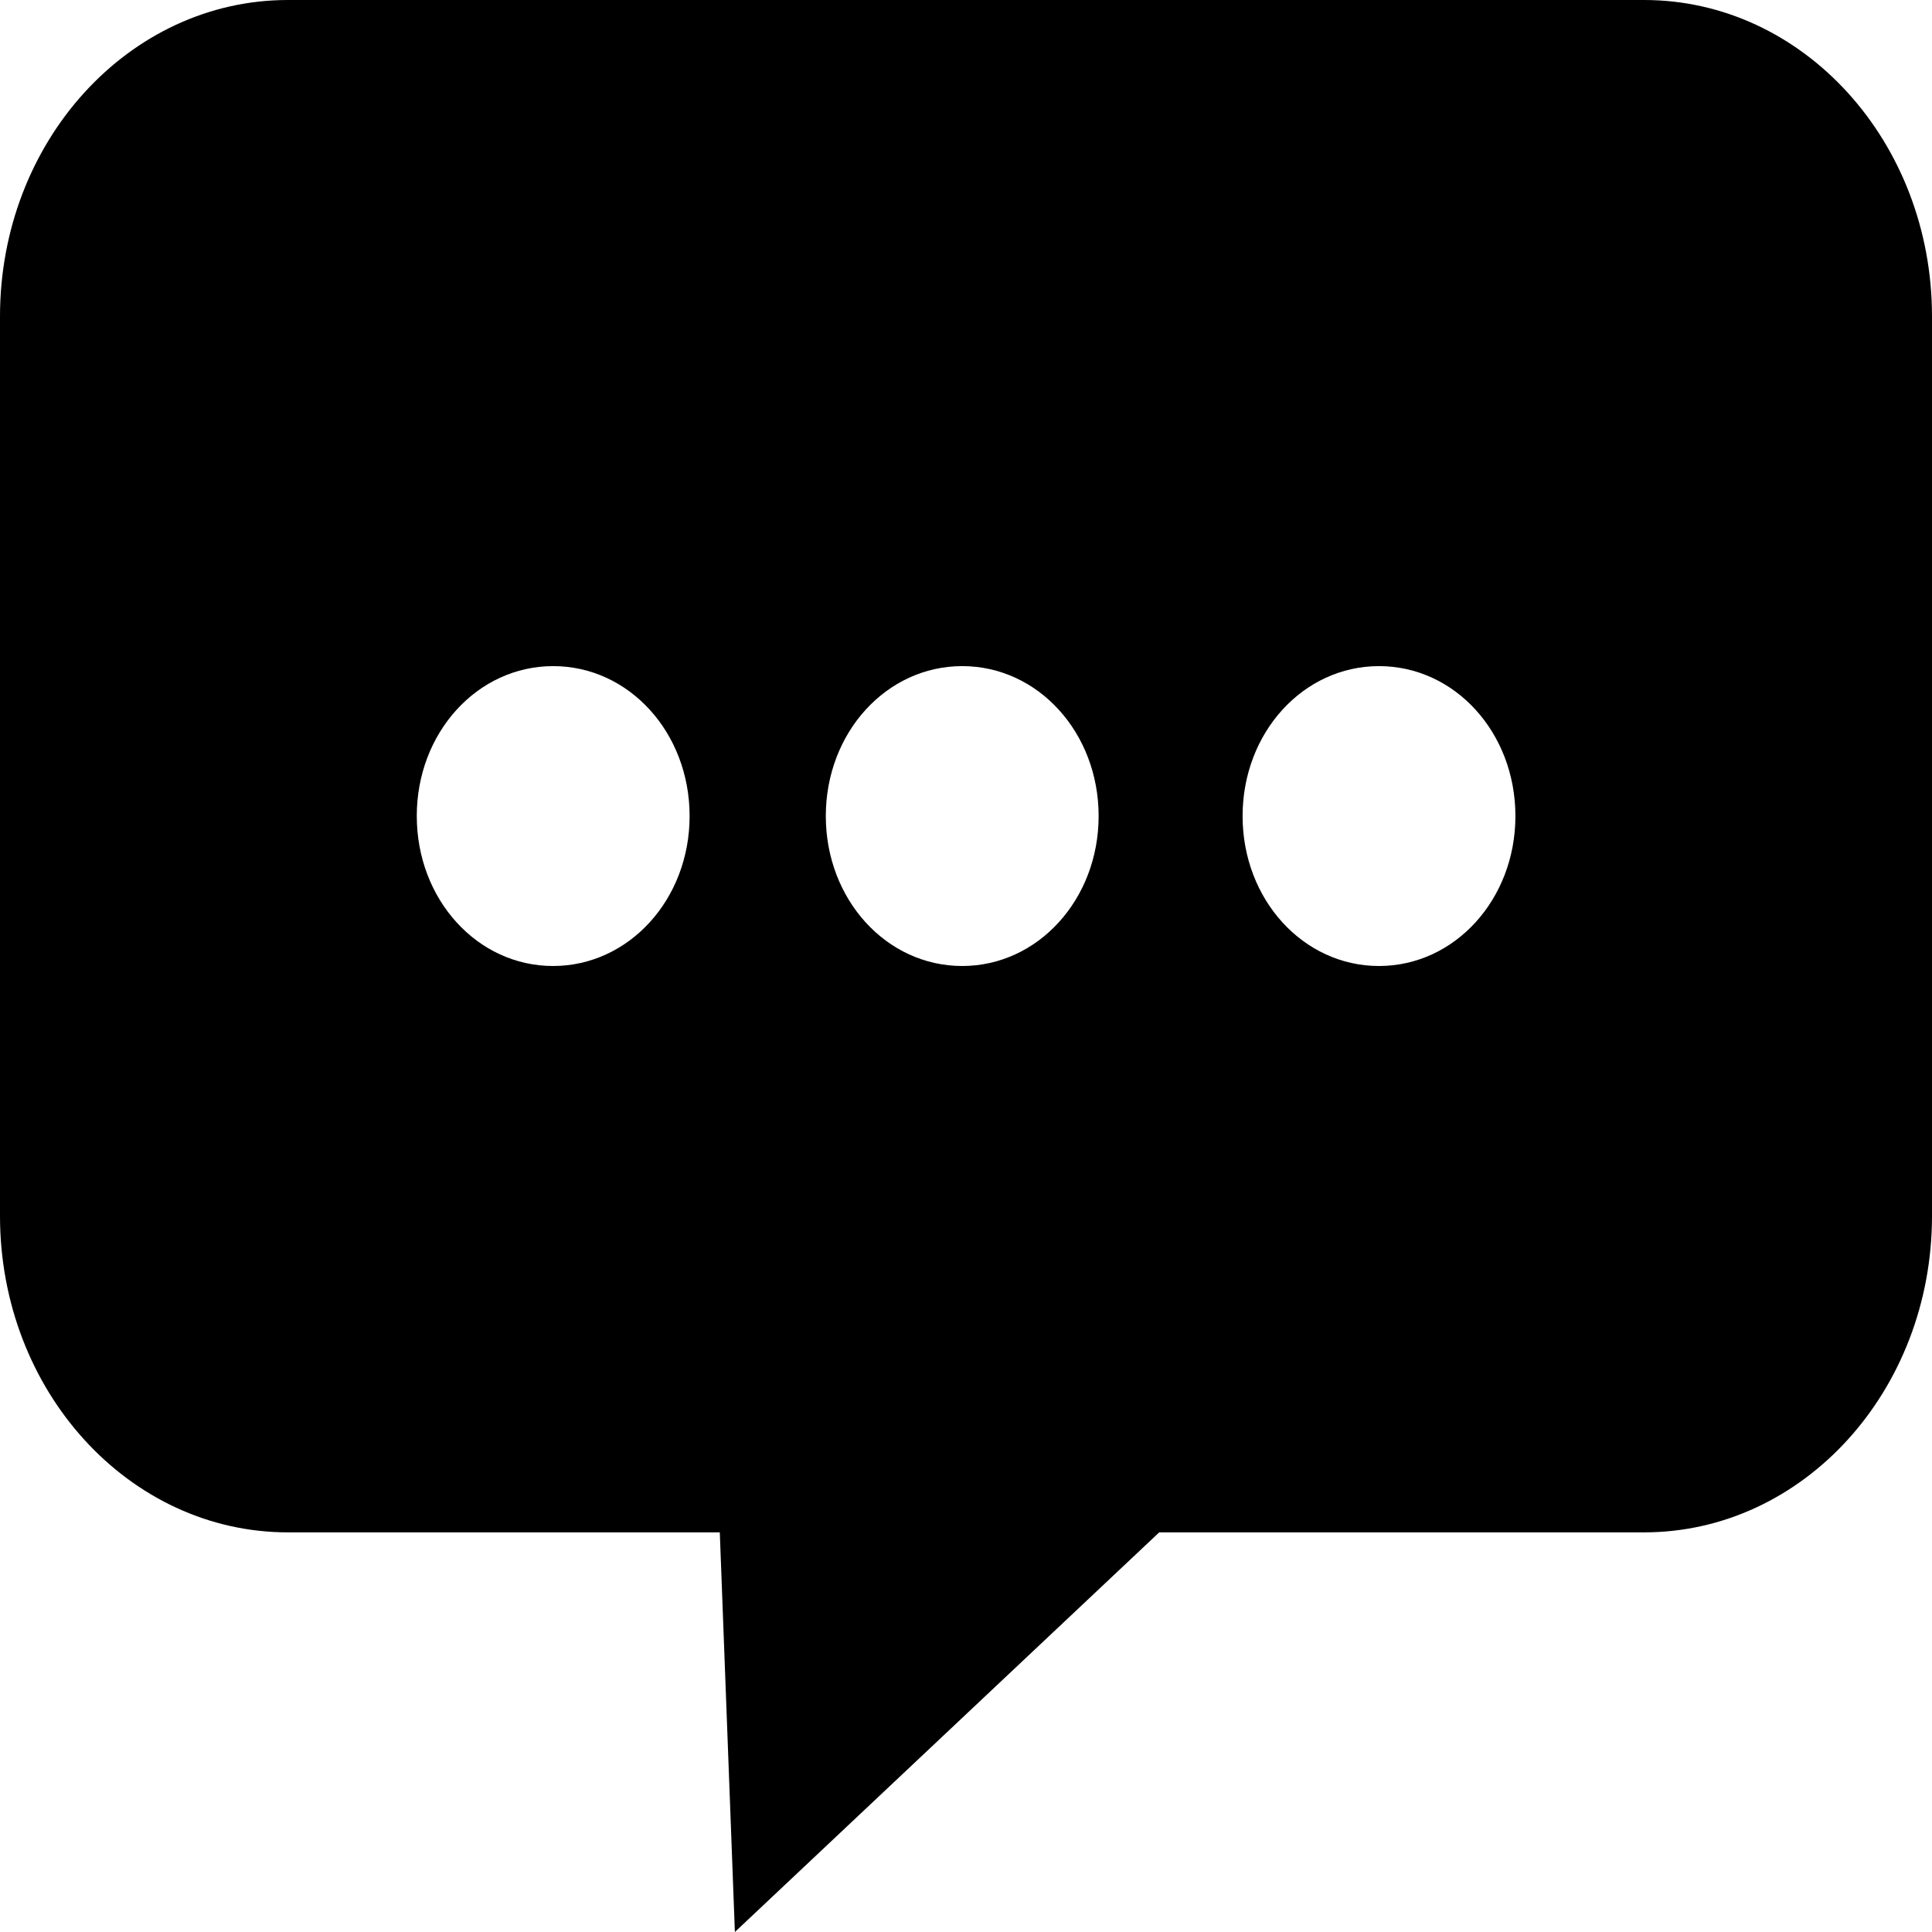
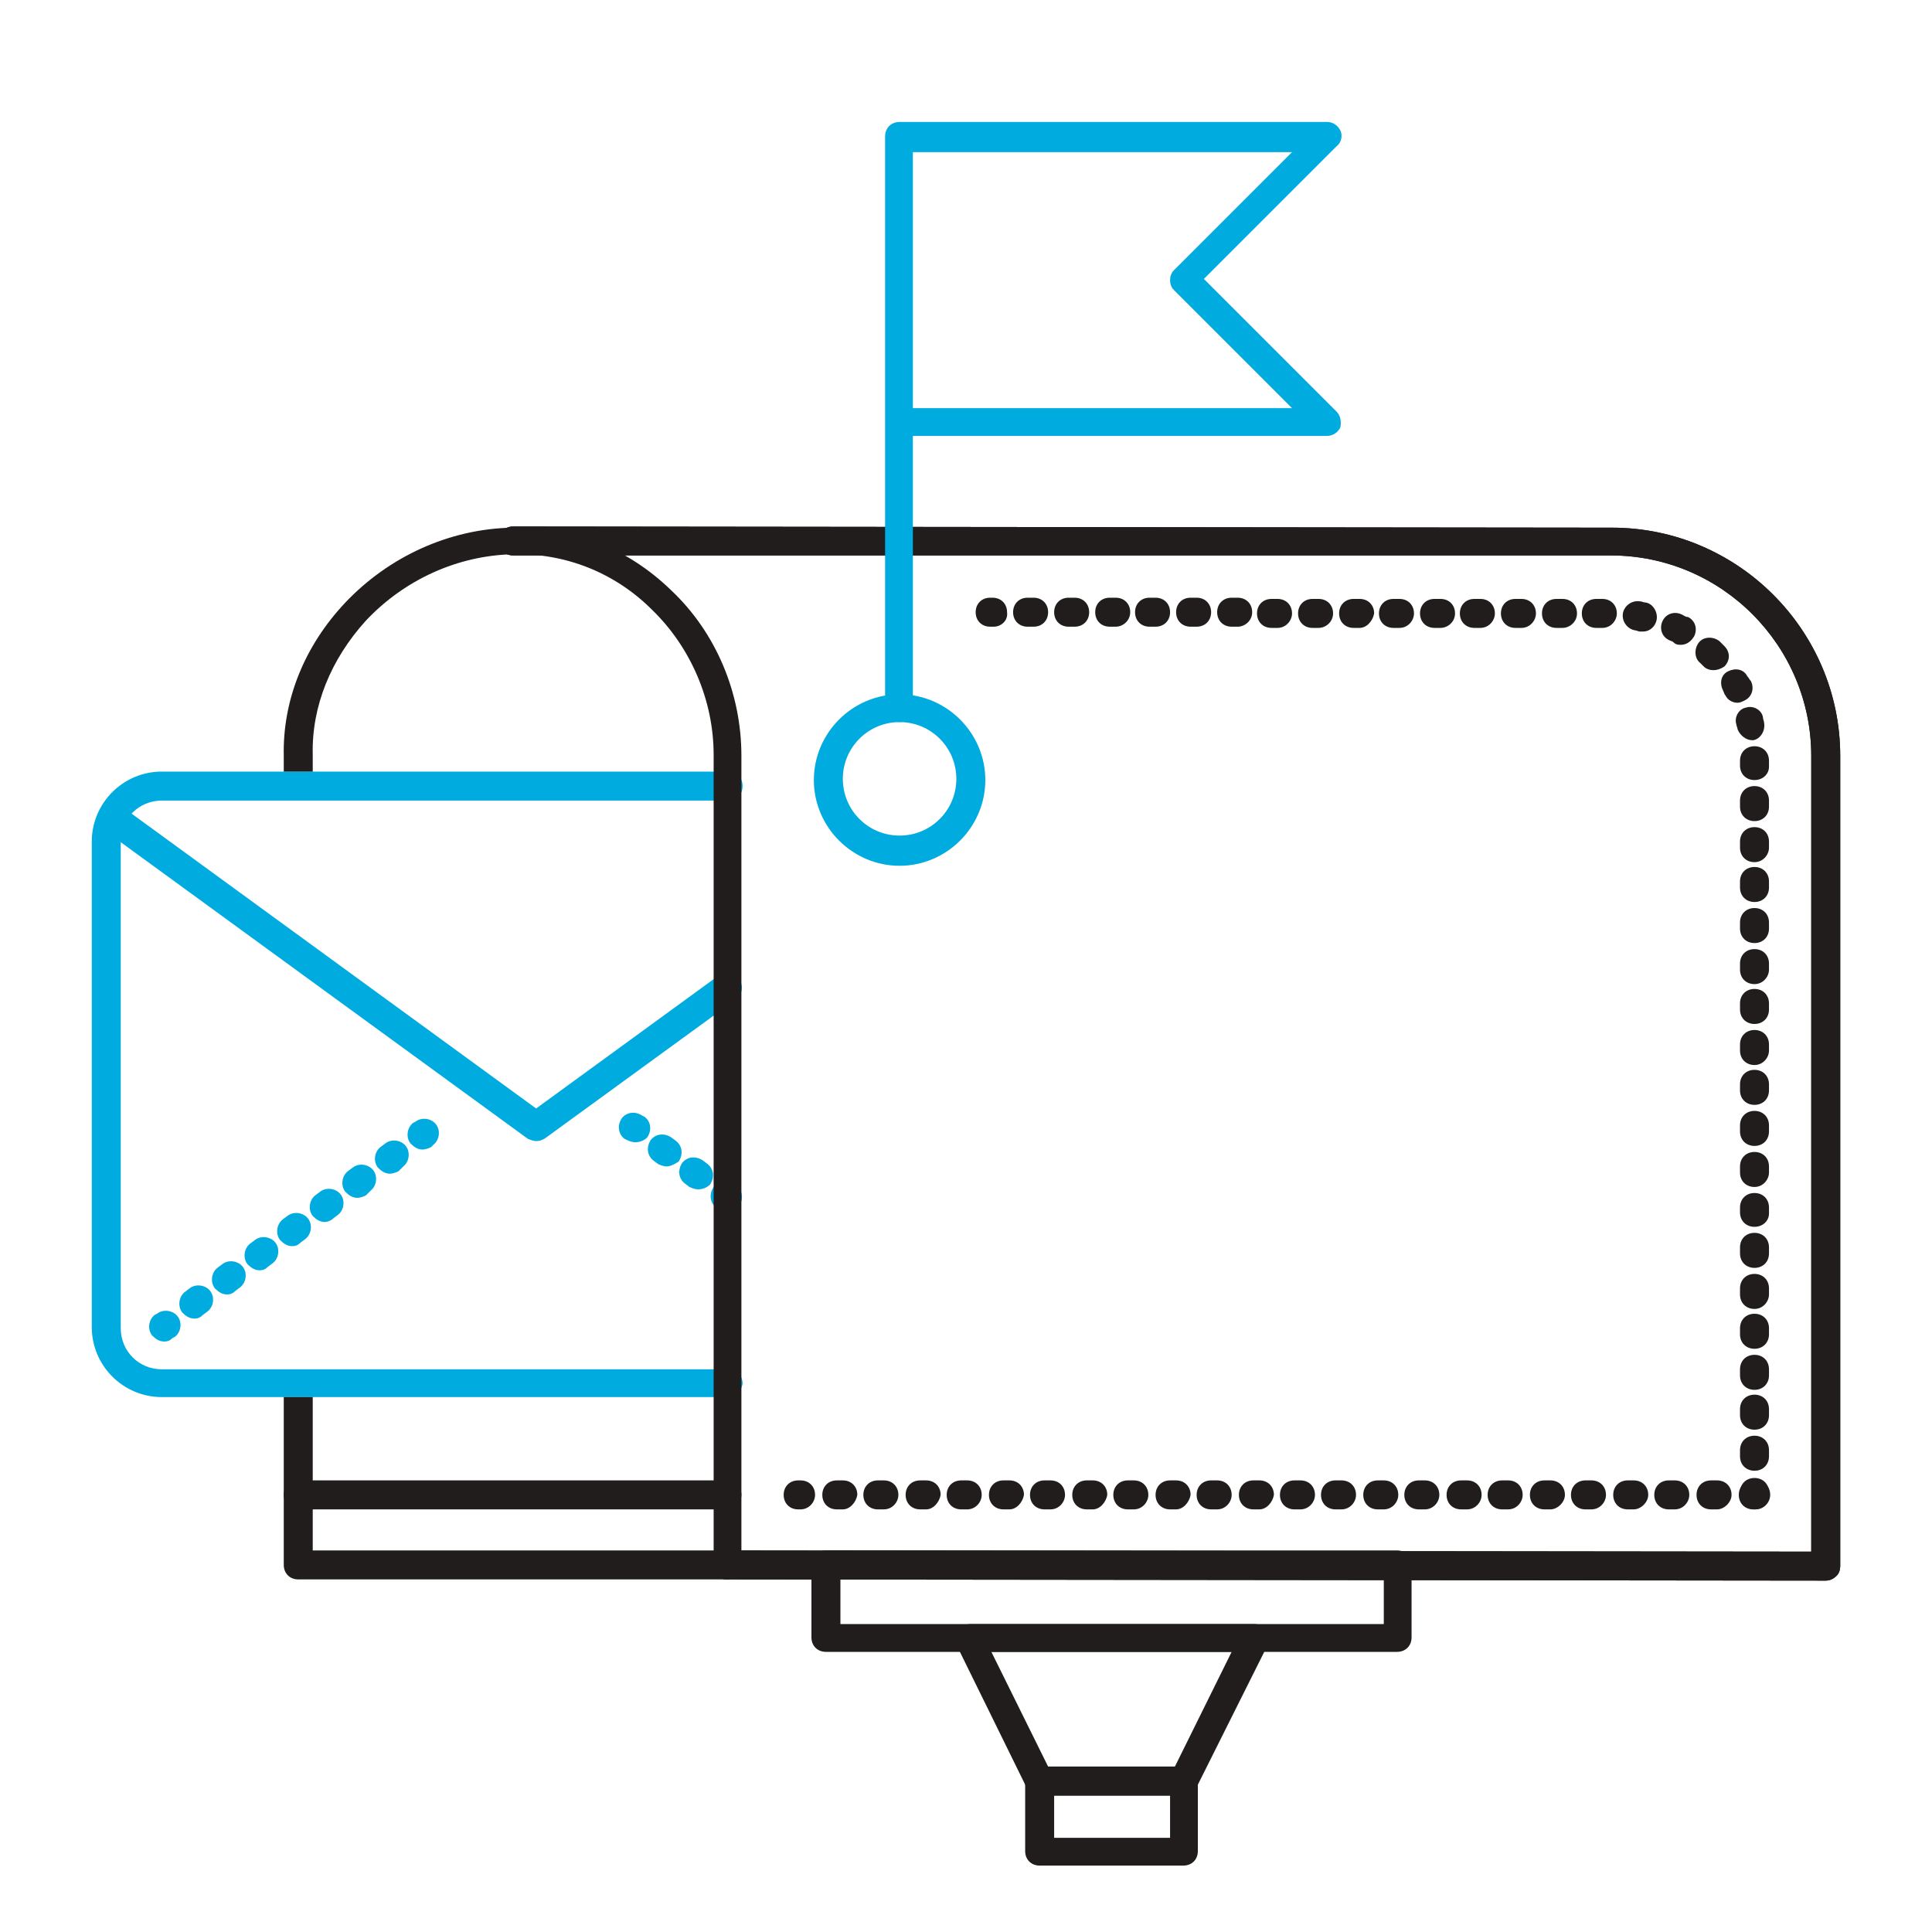
- <svg xmlns="http://www.w3.org/2000/svg" width="128" height="128">
-   <path d="M0 20.967v59.59c0 11.59 8.537 20.966 19.075 20.966h28.613l1 26.477L76.8 101.523h32.125c10.538 0 19.075-9.377 19.075-20.966v-59.59C128 9.377 119.463 0 108.925 0h-89.85C8.538 0 0 9.377 0 20.967zm82.325 33.1c0-5.524 4.013-9.935 9.037-9.935 5.026 0 9.038 4.41 9.038 9.934 0 5.524-4.025 9.934-9.038 9.934-5.024 0-9.037-4.41-9.037-9.934zm-27.613 0c0-5.524 4.013-9.935 9.038-9.935s9.037 4.41 9.037 9.934c0 5.524-4.025 9.934-9.037 9.934-5.025 0-9.038-4.41-9.038-9.934zm-27.1 0c0-5.524 4.013-9.935 9.038-9.935s9.038 4.41 9.038 9.934c0 5.524-4.026 9.934-9.05 9.934-5.013 0-9.025-4.41-9.025-9.934z" />
+ <svg xmlns="http://www.w3.org/2000/svg" t="1544195638849" class="icon" style="" viewBox="0 0 1024 1024" version="1.1" p-id="1825" width="128" height="128">
+   <defs>
+     <style type="text/css" />
+   </defs>
+   <path d="M385.28 740.48H85.76c-20.48 0-37.12-16.64-37.12-37.12V446.08c0-20.48 16.64-37.12 37.12-37.12h300.16c4.48 0 7.68 3.2 7.68 7.68s-3.2 7.68-7.68 7.68H85.76c-12.16 0-21.76 9.6-21.76 21.76V704c0 12.16 9.6 21.76 21.76 21.76h300.16c4.48 0 7.68 3.2 7.68 7.68-0.64 3.84-3.84 7.04-8.32 7.04z" fill="#00ABE0" p-id="1826" />
+   <path d="M284.16 604.8c-1.28 0-3.2-0.64-4.48-1.28l-224-163.2c-3.2-2.56-3.84-7.04-1.92-10.88 2.56-3.2 7.04-3.84 10.88-1.92l219.52 160 96.64-70.4c3.2-2.56 8.32-1.92 10.88 1.92 2.56 3.2 1.92 8.32-1.92 10.88L288.64 603.52c-1.28 0.64-2.56 1.28-4.48 1.28zM87.04 711.04c-2.56 0-4.48-1.28-6.4-3.2-2.56-3.2-1.92-8.32 1.28-10.88l1.28-0.64c3.2-2.56 8.32-1.92 10.88 1.28 2.56 3.2 1.92 8.32-1.28 10.88l-1.28 0.64c-1.28 1.28-2.56 1.92-4.48 1.92zM103.04 698.88c-2.56 0-4.48-1.28-6.4-3.2-2.56-3.2-1.92-8.32 1.28-10.88l2.56-1.92c3.2-2.56 8.32-1.92 10.88 1.28 2.56 3.2 1.92 8.32-1.28 10.88l-2.56 1.92c-1.28 1.28-2.56 1.92-4.48 1.92z m17.28-12.8c-2.56 0-4.48-1.28-6.4-3.2-2.56-3.2-1.92-8.32 1.28-10.88l2.56-1.92c3.2-2.56 8.32-1.92 10.88 1.28 2.56 3.2 1.92 8.32-1.28 10.88l-2.56 1.92c-1.28 1.28-2.56 1.92-4.48 1.92z m17.28-12.8c-2.56 0-4.48-1.28-6.4-3.2-2.56-3.2-1.92-8.32 1.28-10.88l2.56-1.92c3.2-2.56 8.32-1.92 10.88 1.28 2.56 3.2 1.92 8.32-1.28 10.88l-2.56 1.92c-1.28 1.28-2.56 1.92-4.48 1.92z m17.28-12.8c-2.56 0-4.48-1.28-6.4-3.2-2.56-3.2-1.92-8.32 1.28-10.88l2.56-1.92c3.2-2.56 8.32-1.92 10.88 1.28 2.56 3.2 1.92 8.32-1.28 10.88l-2.56 1.92c-1.28 1.28-2.56 1.92-4.48 1.92z m17.28-12.8c-2.56 0-4.48-1.28-6.4-3.2-2.56-3.2-1.92-8.32 1.28-10.88l2.56-1.92c3.2-2.56 8.32-1.92 10.88 1.28 2.56 3.2 1.92 8.32-1.28 10.88l-2.56 1.92c-1.28 1.28-3.2 1.92-4.48 1.92z m17.28-12.8c-2.56 0-4.48-1.28-6.4-3.2-2.56-3.2-1.92-8.32 1.28-10.88l2.56-1.92c3.2-2.56 8.32-1.92 10.88 1.28 2.56 3.2 1.92 8.32-1.28 10.88l-2.56 2.56c-1.28 0.64-3.2 1.28-4.48 1.28z m17.28-12.8c-2.56 0-4.48-1.28-6.4-3.2-2.56-3.2-1.92-8.32 1.28-10.88l2.56-1.92c3.2-2.56 8.32-1.92 10.88 1.28 2.56 3.2 1.92 8.32-1.28 10.88l-2.56 2.56c-1.28 0.64-3.2 1.28-4.48 1.28zM224 609.28c-2.56 0-4.48-1.28-6.4-3.2-2.56-3.2-1.92-8.32 1.28-10.88l1.28-0.64c3.2-2.56 8.32-1.92 10.88 1.28 2.56 3.2 1.92 8.32-1.28 10.88l-1.28 1.28c-1.28 0.64-3.2 1.28-4.48 1.28zM336.64 605.44c-1.28 0-3.2-0.64-4.48-1.28l-1.28-0.64c-3.2-2.56-3.84-7.04-1.28-10.88 2.56-3.2 7.04-3.84 10.88-1.28l1.28 0.64c3.2 2.56 3.84 7.04 1.28 10.88-1.92 1.92-4.48 2.56-6.4 2.56zM369.92 630.4c-1.28 0-3.2-0.64-4.48-1.28l-2.56-1.92c-3.2-2.56-3.84-7.04-1.28-10.88 2.56-3.2 7.04-3.84 10.88-1.28l2.56 1.92c3.2 2.56 3.84 7.04 1.28 10.88-1.92 1.92-4.48 2.56-6.4 2.56z m-16.64-12.16c-1.28 0-3.2-0.64-4.48-1.28l-2.56-1.92c-3.2-2.56-3.84-7.04-1.28-10.88 2.56-3.2 7.04-3.84 10.88-1.28l2.56 1.92c3.2 2.56 3.84 7.04 1.28 10.88-1.92 1.28-4.48 2.56-6.4 2.56zM385.28 641.92c-1.28 0-3.2-0.64-4.48-1.28l-1.28-0.64c-3.2-2.56-3.84-7.04-1.28-10.88 2.56-3.2 7.04-3.84 10.88-1.28l1.28 0.64c3.2 2.56 3.84 7.04 1.28 10.88-1.92 1.92-3.84 2.56-6.4 2.56z" fill="#00ABE0" p-id="1827" />
+   <path d="M355.84 312.96c-23.04-22.4-53.12-34.56-84.48-33.28-33.28 0.64-65.28 15.36-88.32 39.68-21.76 23.04-33.28 51.84-32.64 81.28v8.32h15.36v-8.96c-0.64-25.6 9.6-50.56 28.16-71.04 20.48-21.76 48.64-34.56 78.08-35.2 27.52-0.64 53.76 9.6 73.6 29.44 20.48 19.84 32.64 48 32.64 76.8v421.76H165.76v-81.28h-15.36v88.96c0 4.48 3.2 7.68 7.68 7.68h227.2c4.48 0 7.68-3.2 7.68-7.68v-428.8c0-33.28-13.44-65.28-37.12-87.68z" fill="#211D1C" p-id="1828" />
+   <path d="M967.68 837.76l-582.4-0.64c-4.48 0-7.68-3.2-7.68-7.68s3.2-7.68 7.68-7.68l574.72 0.64V400.64c0-58.24-47.36-106.24-106.24-106.24H825.6 272c-4.48 0-7.68-3.2-7.68-7.68s3.2-7.68 7.68-7.68l582.4 0.64c66.56 0 120.96 54.4 120.96 120.96v429.44c0 1.92-0.64 3.84-1.92 5.12-1.28 1.28-3.2 2.56-5.76 2.56z" fill="#211D1C" p-id="1829" />
+   <path d="M967.68 837.76l-582.4-0.64c-4.48 0-7.68-3.2-7.68-7.68s3.2-7.68 7.68-7.68l574.72 0.64V400.64c0-58.24-47.36-106.24-106.24-106.24H825.6 272c-4.48 0-7.68-3.2-7.68-7.68s3.2-7.68 7.68-7.68l582.4 0.64c66.56 0 120.96 54.4 120.96 120.96v429.44c0 1.92-0.64 3.84-1.92 5.12-1.28 1.28-3.2 2.56-5.76 2.56z" fill="#211D1C" p-id="1830" />
+   <path d="M526.72 332.16H524.8c-4.48 0-7.68-3.2-7.68-7.68s3.2-7.68 7.68-7.68h1.28c4.48 0 7.68 3.2 7.68 7.68 0.64 4.48-3.2 7.68-7.04 7.68zM929.92 779.52c-4.48 0-7.68-3.2-7.68-7.68v-3.2c0-4.48 3.2-7.68 7.68-7.68s7.68 3.2 7.68 7.68v3.2c0 4.48-3.2 7.68-7.68 7.68z m0-21.76c-4.48 0-7.68-3.2-7.68-7.68v-3.2c0-4.48 3.2-7.68 7.68-7.68s7.68 3.2 7.68 7.68v3.2c0 4.48-3.2 7.68-7.68 7.68z m0-21.12c-4.48 0-7.68-3.2-7.68-7.68v-3.2c0-4.48 3.2-7.68 7.68-7.68s7.68 3.2 7.68 7.68v3.2c0 4.48-3.2 7.68-7.68 7.68z m0-21.76c-4.48 0-7.68-3.2-7.68-7.68v-3.2c0-4.48 3.2-7.68 7.68-7.68s7.68 3.2 7.68 7.68v3.2c0 4.48-3.2 7.68-7.68 7.68z m0-21.12c-4.48 0-7.68-3.2-7.68-7.68v-3.2c0-4.48 3.2-7.68 7.68-7.68s7.68 3.2 7.68 7.68v3.2c0 3.84-3.2 7.68-7.68 7.68z m0-21.76c-4.48 0-7.68-3.2-7.68-7.68v-3.2c0-4.48 3.2-7.68 7.68-7.68s7.68 3.2 7.68 7.68v3.2c0 4.48-3.2 7.68-7.68 7.68z m0-21.76c-4.48 0-7.68-3.2-7.68-7.68v-2.56c0-4.48 3.2-7.68 7.68-7.68s7.68 3.2 7.68 7.68v3.2c0 3.84-3.2 7.04-7.68 7.04z m0-21.12c-4.48 0-7.68-3.2-7.68-7.68v-3.2c0-4.48 3.2-7.68 7.68-7.68s7.68 3.2 7.68 7.68v3.2c0 3.84-3.2 7.68-7.68 7.68z m0-21.76c-4.48 0-7.68-3.2-7.68-7.68v-3.2c0-4.48 3.2-7.68 7.68-7.68s7.68 3.2 7.68 7.68v3.2c0 4.48-3.2 7.68-7.68 7.68z m0-21.76c-4.48 0-7.68-3.2-7.68-7.68v-3.2c0-4.48 3.2-7.68 7.68-7.68s7.68 3.2 7.68 7.68v3.2c0 4.48-3.2 7.68-7.68 7.68z m0-21.12c-4.48 0-7.68-3.2-7.68-7.68v-3.2c0-4.48 3.2-7.68 7.68-7.68s7.68 3.2 7.68 7.68v3.2c0 3.84-3.2 7.68-7.68 7.68z m0-21.76c-4.48 0-7.68-3.2-7.68-7.68v-3.2c0-4.48 3.2-7.68 7.68-7.68s7.68 3.2 7.68 7.68v3.2c0 4.48-3.2 7.68-7.68 7.68z m0-21.12c-4.48 0-7.68-3.2-7.68-7.68v-3.2c0-4.48 3.2-7.68 7.68-7.68s7.68 3.2 7.68 7.68v3.2c0 3.84-3.2 7.68-7.68 7.68z m0-21.76c-4.48 0-7.68-3.2-7.68-7.68v-3.2c0-4.48 3.2-7.68 7.68-7.68s7.68 3.2 7.68 7.68v3.2c0 4.48-3.2 7.68-7.68 7.68z m0-21.76c-4.48 0-7.68-3.2-7.68-7.68V467.2c0-4.48 3.2-7.68 7.68-7.68s7.68 3.2 7.68 7.68v3.2c0 4.48-3.2 7.68-7.68 7.68z m0-21.12c-4.48 0-7.68-3.2-7.68-7.68v-3.2c0-4.48 3.2-7.68 7.68-7.68s7.68 3.2 7.68 7.68v3.2c0 3.84-3.2 7.68-7.68 7.68z m0-21.76c-4.48 0-7.68-3.2-7.68-7.68v-3.2c0-4.48 3.2-7.68 7.68-7.68s7.68 3.2 7.68 7.68v3.2c0 4.48-3.2 7.68-7.68 7.68z m0-21.76c-4.48 0-7.68-3.2-7.68-7.68V403.2c0-4.48 3.2-7.68 7.68-7.68s7.68 3.2 7.68 7.68v3.2c0 3.84-3.2 7.04-7.68 7.04z m-1.28-21.12c-3.2 0-6.4-2.56-7.68-5.76 0-0.64-0.64-1.92-0.64-2.56-1.28-3.84 1.28-8.32 5.12-8.96 3.84-1.28 8.32 1.28 8.96 5.12 0 1.28 0.64 1.92 0.64 3.2 0.64 3.84-1.92 8.32-5.76 8.96h-0.64z m-7.68-19.84c-2.56 0-5.12-1.28-6.4-3.84-0.64-0.64-0.64-1.28-1.28-2.56-1.92-3.84-1.28-8.32 2.56-10.24 3.84-1.92 8.32-1.28 10.24 2.56 0.64 0.64 1.28 1.92 1.92 2.56 1.92 3.84 0.64 8.32-3.2 10.24-1.28 0.64-2.56 1.28-3.84 1.28z m-12.8-17.28c-1.92 0-3.84-0.64-5.12-1.92l-1.92-1.92c-3.2-2.56-3.2-7.68-0.64-10.88s7.68-3.2 10.88-0.64l2.56 2.56c3.2 3.2 3.2 7.68 0 10.88-1.92 1.28-3.84 1.92-5.76 1.92z m-17.28-13.44c-1.28 0-2.56 0-3.84-1.28-0.64-0.64-1.28-0.64-2.56-1.28-3.84-1.92-5.12-6.4-3.2-10.24 1.92-3.84 6.4-5.12 10.24-3.2 1.28 0.64 1.92 1.28 3.2 1.28 3.84 1.92 5.12 6.4 3.2 10.24-1.92 3.2-4.48 4.48-7.04 4.48z m-19.84-7.04h-1.92c-0.64 0-1.92-0.64-2.56-0.64-3.84-0.64-7.04-4.48-6.4-8.96 0.64-3.84 4.48-7.04 8.96-6.4 1.28 0 1.92 0.64 3.2 0.64 3.84 0.64 6.4 5.12 5.76 8.96-0.64 3.84-3.84 6.4-7.04 6.4z m-21.76-1.92h-3.2c-4.48 0-7.68-3.2-7.68-7.68s3.2-7.68 7.68-7.68h3.2c4.48 0 7.68 3.2 7.68 7.68 0 3.84-3.2 7.68-7.68 7.68z m-21.12 0h-3.2c-4.48 0-7.68-3.2-7.68-7.68s3.2-7.68 7.68-7.68h3.2c4.48 0 7.68 3.2 7.68 7.68s-3.84 7.68-7.68 7.68z m-21.76 0h-3.2c-4.48 0-7.68-3.2-7.68-7.68s3.2-7.68 7.68-7.68h3.2c4.48 0 7.68 3.2 7.68 7.68 0 3.84-3.2 7.68-7.68 7.68z m-21.76 0h-3.2c-4.48 0-7.68-3.2-7.68-7.68s3.2-7.68 7.68-7.68h3.2c4.48 0 7.68 3.2 7.68 7.68 0 3.84-3.2 7.68-7.68 7.68z m-21.12 0h-3.2c-4.48 0-7.68-3.2-7.68-7.68s3.2-7.68 7.68-7.68h3.2c4.48 0 7.68 3.2 7.68 7.68s-3.84 7.68-7.68 7.68z m-21.76 0h-3.2c-4.48 0-7.68-3.2-7.68-7.68s3.2-7.68 7.68-7.68h3.2c4.48 0 7.68 3.2 7.68 7.68 0 3.84-3.2 7.68-7.68 7.68z m-21.12 0h-3.2c-4.48 0-7.68-3.2-7.68-7.68s3.2-7.68 7.68-7.68h3.2c4.48 0 7.68 3.2 7.68 7.68-0.64 3.84-3.84 7.68-7.68 7.68z m-21.76 0h-3.2c-4.48 0-7.68-3.2-7.68-7.68s3.2-7.68 7.68-7.68h3.2c4.48 0 7.68 3.2 7.68 7.68s-3.84 7.68-7.68 7.68z m-21.76 0h-3.2c-4.48 0-7.68-3.2-7.68-7.68s3.2-7.68 7.68-7.68h3.2c4.48 0 7.68 3.2 7.68 7.68 0 3.84-3.2 7.68-7.68 7.68z m-21.12-0.64h-3.2c-4.48 0-7.68-3.2-7.68-7.68s3.2-7.68 7.68-7.68h3.2c4.48 0 7.68 3.2 7.68 7.68s-3.84 7.68-7.68 7.68z m-21.76 0h-3.2c-4.48 0-7.68-3.2-7.68-7.68s3.2-7.68 7.68-7.68h3.2c4.48 0 7.68 3.2 7.68 7.68s-3.2 7.68-7.68 7.68z m-21.76 0h-3.2c-4.48 0-7.68-3.2-7.68-7.68s3.2-7.68 7.68-7.68h3.2c4.48 0 7.68 3.2 7.68 7.68s-3.2 7.68-7.68 7.68z m-21.12 0h-3.2c-4.48 0-7.68-3.2-7.68-7.68s3.2-7.68 7.68-7.68h3.2c4.48 0 7.68 3.2 7.68 7.68s-3.84 7.68-7.68 7.68z m-21.76 0h-3.2c-4.48 0-7.68-3.2-7.68-7.68s3.2-7.68 7.68-7.68h3.2c4.48 0 7.68 3.2 7.68 7.68s-3.2 7.68-7.68 7.68z m-21.76 0h-3.2c-4.48 0-7.68-3.2-7.68-7.68s3.2-7.68 7.68-7.68h3.2c4.48 0 7.68 3.2 7.68 7.68s-3.2 7.68-7.68 7.68zM929.92 800c-4.48 0-7.68-3.2-7.68-7.68v-1.28c0-4.48 3.2-7.68 7.68-7.68s7.68 3.2 7.68 7.68v1.28c0 3.84-3.2 7.68-7.68 7.68z" fill="#211D1C" p-id="1831" />
+   <path d="M476.8 458.88c-24.96 0-45.44-20.48-45.44-45.44 0-24.96 20.48-45.44 45.44-45.44 24.96 0 45.44 20.48 45.44 45.44 0 24.96-20.48 45.44-45.44 45.44z m0-76.16c-16.64 0-30.08 13.44-30.08 30.08s13.44 30.08 30.08 30.08 30.08-13.44 30.08-30.08-13.44-30.08-30.08-30.08z" fill="#00ABE0" p-id="1832" />
+   <path d="M476.8 382.72c-4.48 0-7.68-3.2-7.68-7.68V72.32c0-4.48 3.2-7.68 7.68-7.68h226.56c3.2 0 5.76 1.92 7.04 4.48 1.28 2.56 0.64 6.4-1.92 8.32l-70.4 70.4 70.4 70.4c1.92 1.92 2.56 5.12 1.92 8.32-1.28 2.56-3.84 4.48-7.04 4.48H483.84v144c0 4.48-3.2 7.68-7.04 7.68z m7.04-166.4H684.8L622.08 153.6c-1.28-1.28-1.92-3.2-1.92-5.12s0.64-3.84 1.92-5.12l62.72-62.72H483.84v135.68z" fill="#00ABE0" p-id="1833" />
+   <path d="M424.32 800h-1.28c-4.48 0-7.68-3.2-7.68-7.68s3.2-7.68 7.68-7.68h1.28c4.48 0 7.68 3.2 7.68 7.68 0 3.84-3.2 7.68-7.68 7.68zM910.08 800h-3.2c-4.48 0-7.68-3.2-7.68-7.68s3.2-7.68 7.68-7.68h3.2c4.48 0 7.68 3.2 7.68 7.68 0 3.84-3.84 7.68-7.68 7.68z m-22.4 0h-3.2c-4.48 0-7.68-3.2-7.68-7.68s3.2-7.68 7.68-7.68h3.2c4.48 0 7.68 3.2 7.68 7.68 0 3.84-3.2 7.68-7.68 7.68z m-21.76 0h-3.2c-4.48 0-7.68-3.2-7.68-7.68s3.2-7.68 7.68-7.68h3.2c4.48 0 7.68 3.2 7.68 7.68 0 3.84-3.84 7.68-7.68 7.68z m-22.4 0h-3.2c-4.48 0-7.68-3.2-7.68-7.68s3.2-7.68 7.68-7.68h3.2c4.48 0 7.68 3.2 7.68 7.68 0 3.84-3.2 7.68-7.68 7.68z m-21.76 0h-3.2c-4.48 0-7.68-3.2-7.68-7.68s3.2-7.68 7.68-7.68h3.2c4.48 0 7.68 3.2 7.68 7.68 0 3.84-3.84 7.68-7.68 7.68z m-22.4 0h-3.2c-4.48 0-7.68-3.2-7.68-7.68s3.2-7.68 7.68-7.68h3.2c4.48 0 7.68 3.2 7.68 7.68 0 3.84-3.2 7.68-7.68 7.68z m-21.76 0h-3.2c-4.48 0-7.68-3.2-7.68-7.68s3.2-7.68 7.68-7.68h3.2c4.48 0 7.68 3.2 7.68 7.68 0 3.84-3.2 7.68-7.68 7.68z m-22.4 0h-3.2c-4.48 0-7.68-3.2-7.68-7.68s3.2-7.68 7.68-7.68h3.2c4.48 0 7.68 3.2 7.68 7.68 0 3.84-3.2 7.68-7.68 7.68z m-21.76 0h-3.2c-4.48 0-7.68-3.2-7.68-7.68s3.2-7.68 7.68-7.68h3.2c4.48 0 7.68 3.2 7.68 7.68 0 3.84-3.2 7.68-7.68 7.68z m-22.4 0h-3.2c-4.48 0-7.68-3.2-7.68-7.68s3.2-7.68 7.68-7.68h3.2c4.48 0 7.68 3.2 7.68 7.68 0 3.84-3.2 7.68-7.68 7.68z m-21.76 0h-3.2c-4.48 0-7.68-3.2-7.68-7.68s3.2-7.68 7.68-7.68h3.2c4.48 0 7.68 3.2 7.68 7.68 0 3.84-3.2 7.68-7.68 7.68z m-21.76 0h-3.2c-4.48 0-7.68-3.2-7.68-7.68s3.2-7.68 7.68-7.68h3.2c4.48 0 7.68 3.2 7.68 7.68-0.64 3.84-3.84 7.68-7.68 7.68z m-22.4 0h-3.2c-4.48 0-7.68-3.2-7.68-7.68s3.2-7.68 7.68-7.68h3.2c4.48 0 7.68 3.2 7.68 7.68 0 3.84-3.2 7.68-7.68 7.68z m-21.76 0h-3.2c-4.48 0-7.68-3.2-7.68-7.68s3.2-7.68 7.68-7.68h3.2c4.48 0 7.68 3.2 7.68 7.68-0.64 3.84-3.84 7.68-7.68 7.68z m-22.4 0h-3.2c-4.48 0-7.68-3.2-7.68-7.68s3.2-7.68 7.68-7.68h3.2c4.48 0 7.68 3.2 7.68 7.68 0 3.84-3.2 7.68-7.68 7.68z m-21.76 0H576c-4.48 0-7.68-3.2-7.68-7.68s3.2-7.68 7.68-7.68h3.2c4.48 0 7.68 3.2 7.68 7.68-0.64 3.84-3.84 7.68-7.68 7.68z m-22.4 0h-3.2c-4.48 0-7.68-3.2-7.68-7.68s3.2-7.68 7.68-7.68h3.2c4.48 0 7.68 3.2 7.68 7.68 0 3.84-3.2 7.68-7.68 7.68z m-21.76 0h-3.2c-4.48 0-7.68-3.2-7.68-7.68s3.2-7.68 7.68-7.68h3.2c4.48 0 7.68 3.2 7.68 7.68-0.64 3.84-3.84 7.68-7.68 7.68z m-22.4 0h-3.2c-4.48 0-7.68-3.2-7.68-7.68s3.2-7.68 7.68-7.68h3.2c4.48 0 7.68 3.2 7.68 7.68 0 3.84-3.2 7.68-7.68 7.68z m-21.76 0h-3.2c-4.48 0-7.68-3.2-7.68-7.68s3.2-7.68 7.68-7.68h3.2c4.48 0 7.68 3.2 7.68 7.68-0.64 3.84-3.84 7.68-7.68 7.68z m-22.4 0h-3.2c-4.48 0-7.68-3.2-7.68-7.68s3.2-7.68 7.68-7.68h3.2c4.48 0 7.68 3.2 7.68 7.68 0 3.84-3.2 7.68-7.68 7.68z m-21.76 0h-3.2c-4.48 0-7.68-3.2-7.68-7.68s3.2-7.68 7.68-7.68h3.2c4.48 0 7.68 3.2 7.68 7.68-0.64 3.84-3.84 7.68-7.68 7.68zM930.56 800h-1.28c-4.48 0-7.68-3.2-7.68-7.68s3.2-7.68 7.68-7.68h1.28c4.48 0 7.68 3.2 7.68 7.68 0 3.84-3.2 7.68-7.68 7.68z" fill="#211D1C" p-id="1834" />
+   <path d="M385.28 800H158.08c-4.48 0-7.68-3.2-7.68-7.68s3.2-7.68 7.68-7.68h227.2c4.48 0 7.68 3.2 7.68 7.68 0 3.84-3.2 7.68-7.68 7.68zM740.48 875.52H437.76c-4.48 0-7.68-3.2-7.68-7.68v-38.4c0-4.48 3.2-7.68 7.68-7.68h302.72c4.48 0 7.68 3.2 7.68 7.68v38.4c0 4.48-3.2 7.68-7.68 7.68z m-295.04-14.72h288v-23.68h-288v23.68z" fill="#211D1C" p-id="1835" />
+   <path d="M627.2 951.68H551.04c-3.2 0-5.76-1.92-7.04-4.48l-37.12-75.52c-1.28-2.56-1.28-5.12 0.64-7.04 1.28-1.92 3.84-3.84 6.4-3.84h151.04c2.56 0 5.12 1.28 6.4 3.84 1.28 1.92 1.28 5.12 0.64 7.04L634.24 947.2c-1.28 2.56-3.84 4.48-7.04 4.48z m-71.68-15.36h67.2l30.08-60.8H525.44l30.08 60.8z" fill="#211D1C" p-id="1836" />
+   <path d="M627.2 988.8H551.04c-4.48 0-7.68-3.2-7.68-7.68v-37.12c0-4.48 3.2-7.68 7.68-7.68H627.2c4.48 0 7.68 3.2 7.68 7.68v37.12c0 4.48-3.2 7.68-7.68 7.68z m-68.48-14.72h61.44v-22.4h-61.44v22.4z" fill="#211D1C" p-id="1837" />
</svg>
